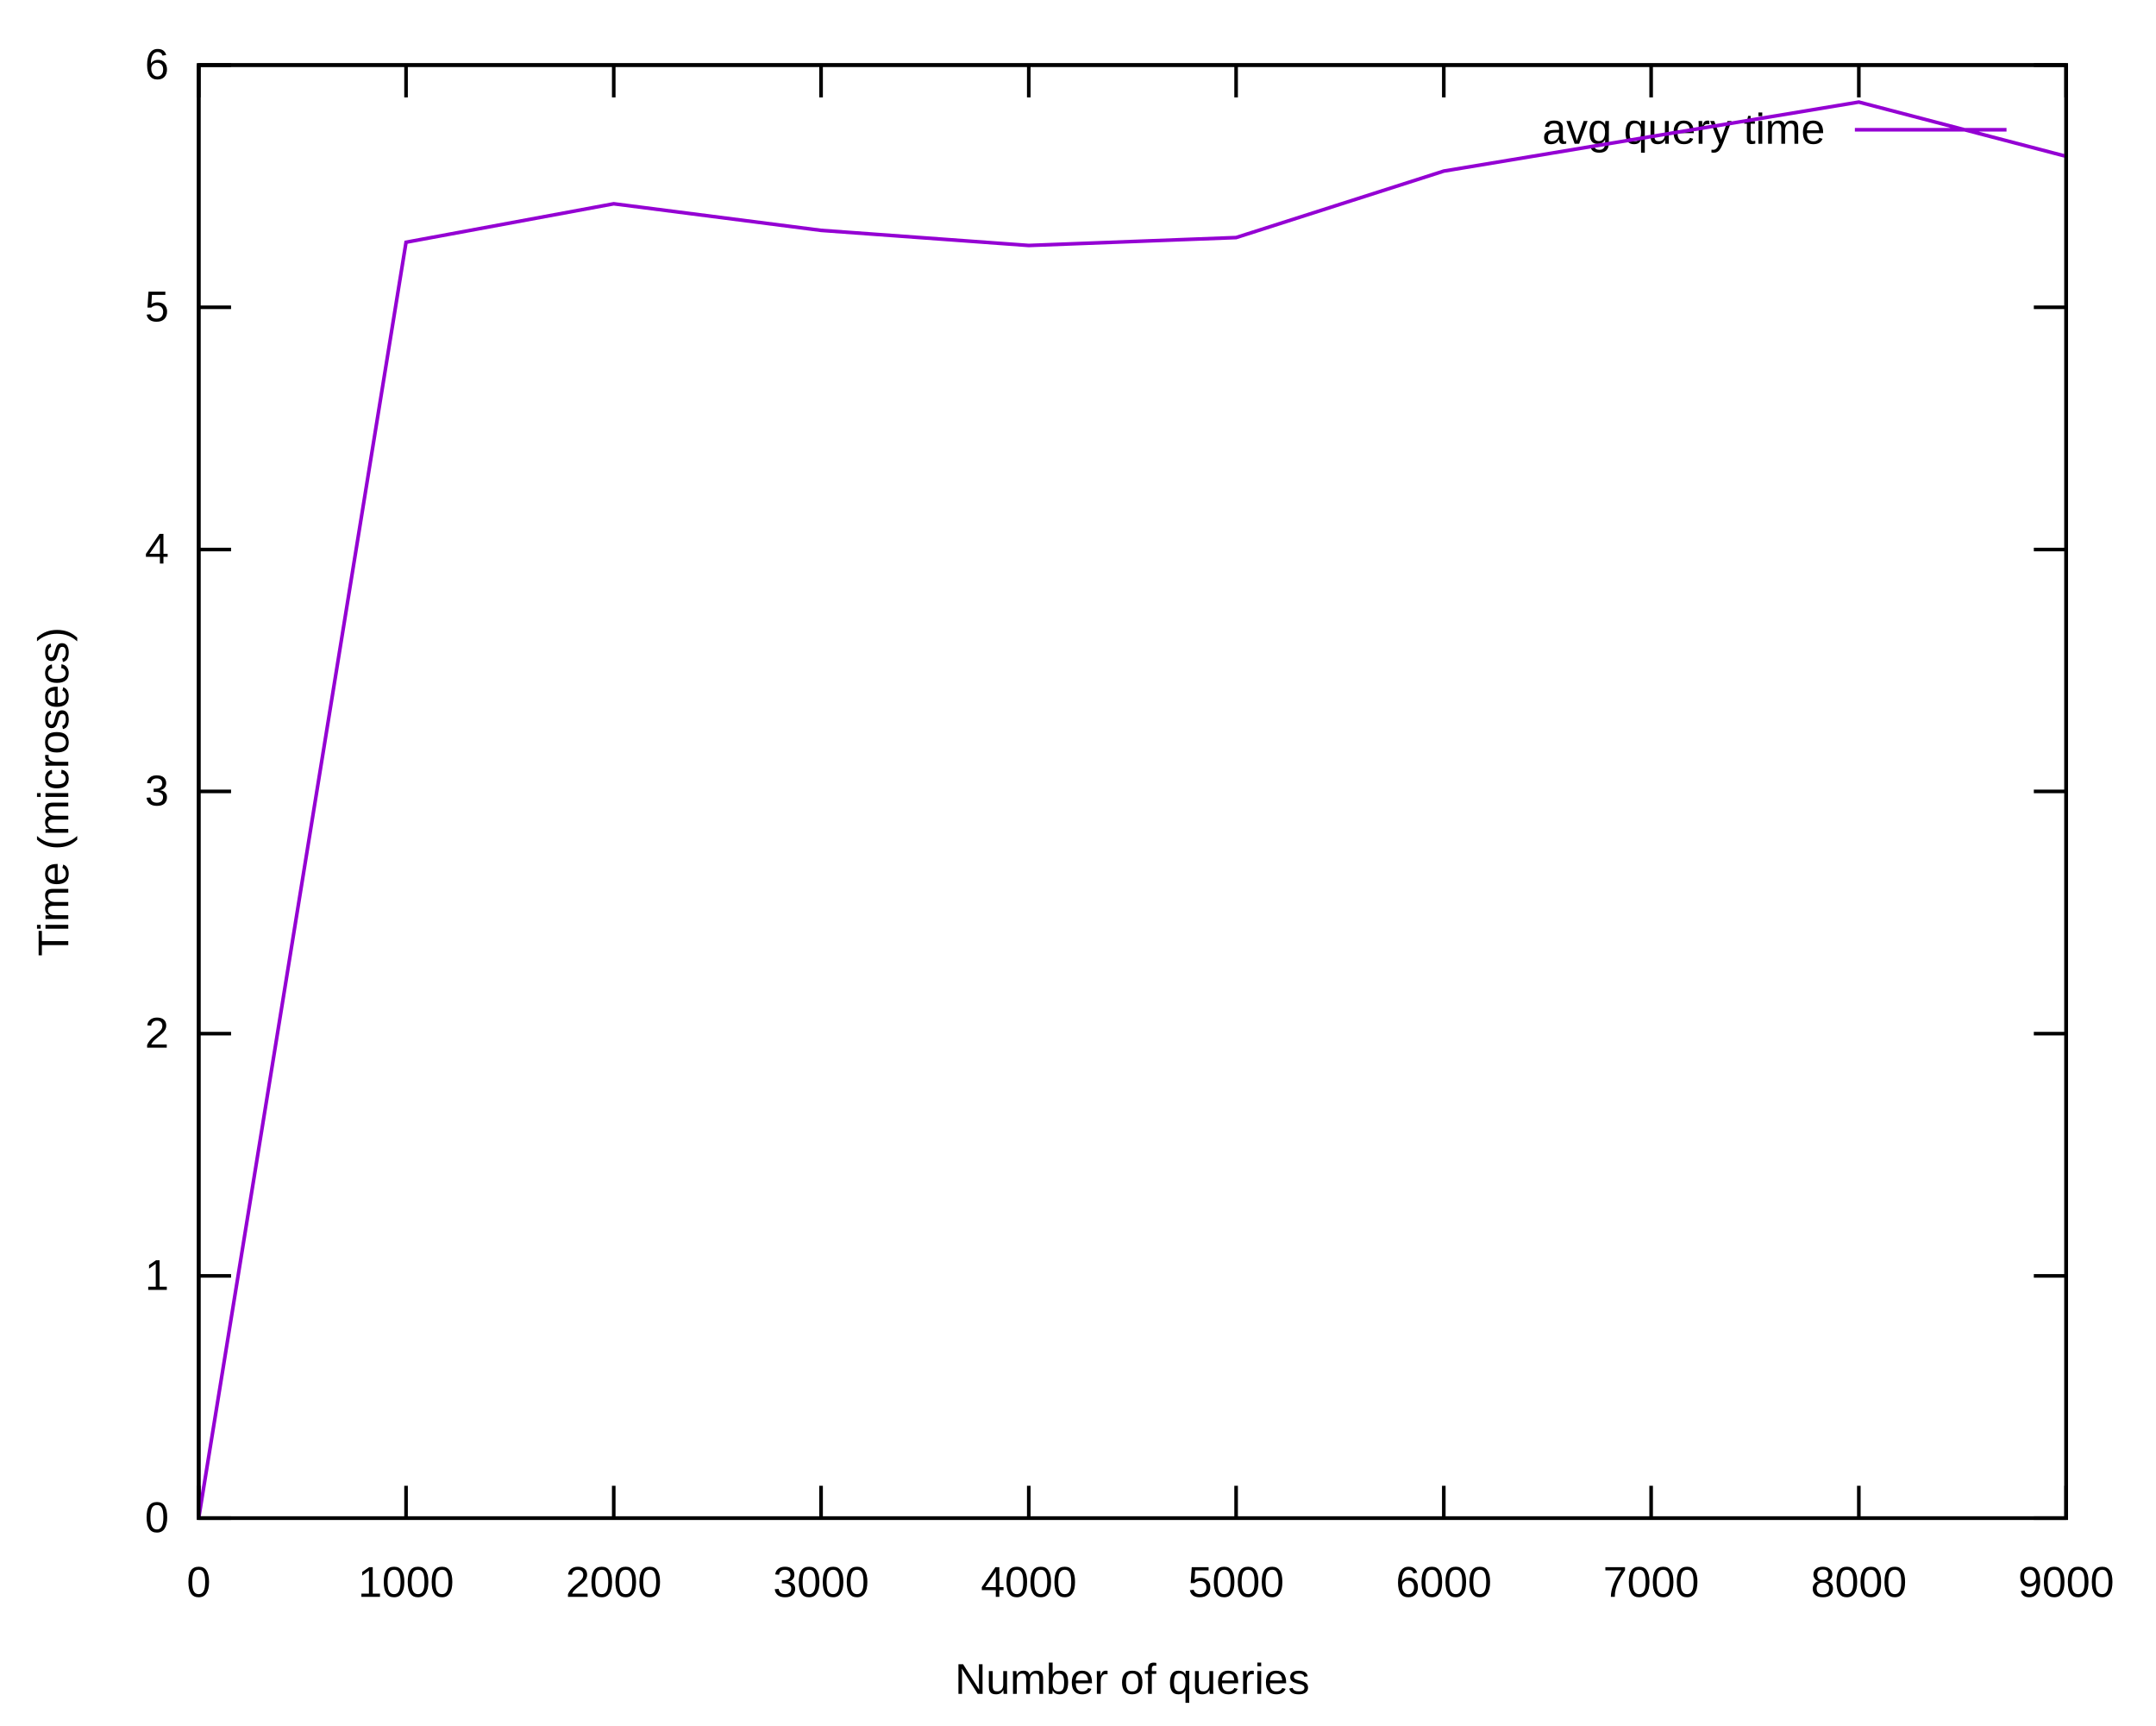
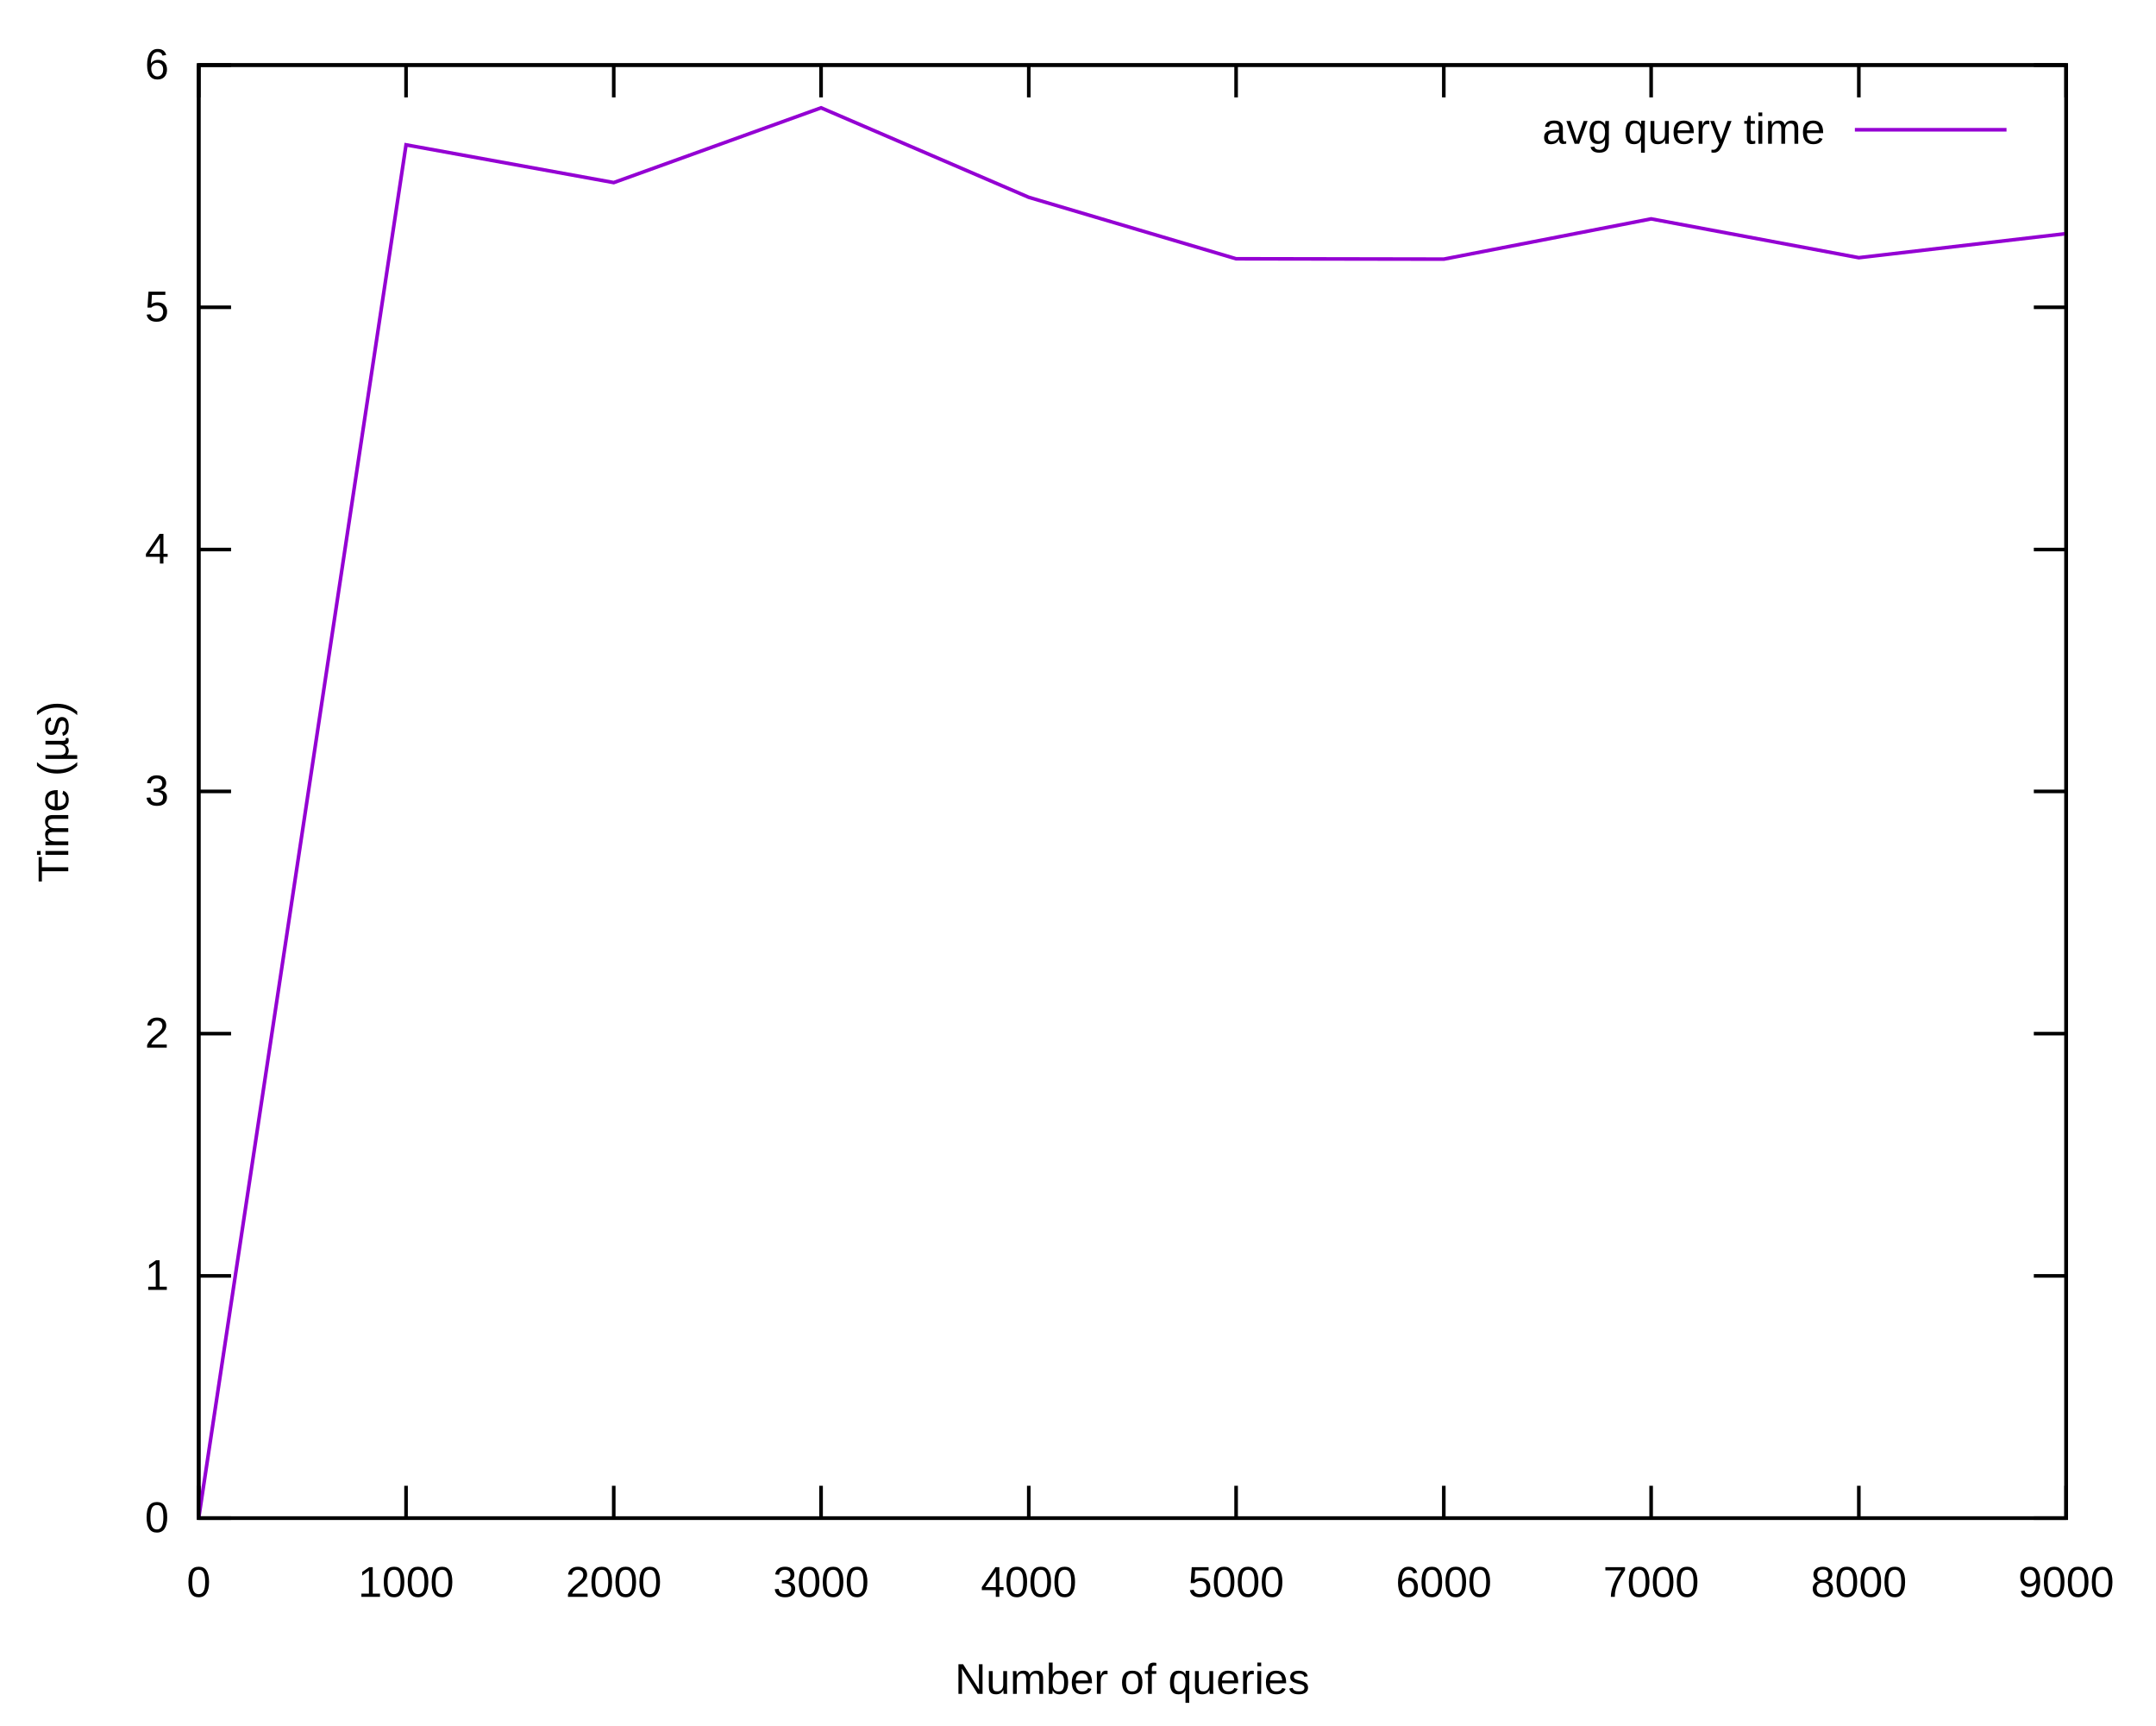
<svg xmlns="http://www.w3.org/2000/svg" xmlns:xlink="http://www.w3.org/1999/xlink" width="600" height="480" viewBox="0 0 600 480">
  <g id="gnuplot_canvas">
    <rect x="0" y="0" width="600" height="480" fill="none" />
    <defs>
      <circle id="gpDot" r="0.5" stroke-width="0.5" stroke="currentColor" />
      <path id="gpPt0" stroke-width="0.222" stroke="currentColor" d="M-1,0 h2 M0,-1 v2" />
      <path id="gpPt1" stroke-width="0.222" stroke="currentColor" d="M-1,-1 L1,1 M1,-1 L-1,1" />
      <path id="gpPt2" stroke-width="0.222" stroke="currentColor" d="M-1,0 L1,0 M0,-1 L0,1 M-1,-1 L1,1 M-1,1 L1,-1" />
      <rect id="gpPt3" stroke-width="0.222" stroke="currentColor" x="-1" y="-1" width="2" height="2" />
      <rect id="gpPt4" stroke-width="0.222" stroke="currentColor" fill="currentColor" x="-1" y="-1" width="2" height="2" />
      <circle id="gpPt5" stroke-width="0.222" stroke="currentColor" cx="0" cy="0" r="1" />
      <use xlink:href="#gpPt5" id="gpPt6" fill="currentColor" stroke="none" />
      <path id="gpPt7" stroke-width="0.222" stroke="currentColor" d="M0,-1.33 L-1.33,0.67 L1.33,0.67 z" />
      <use xlink:href="#gpPt7" id="gpPt8" fill="currentColor" stroke="none" />
      <use xlink:href="#gpPt7" id="gpPt9" stroke="currentColor" transform="rotate(180)" />
      <use xlink:href="#gpPt9" id="gpPt10" fill="currentColor" stroke="none" />
      <use xlink:href="#gpPt3" id="gpPt11" stroke="currentColor" transform="rotate(45)" />
      <use xlink:href="#gpPt11" id="gpPt12" fill="currentColor" stroke="none" />
      <path id="gpPt13" stroke-width="0.222" stroke="currentColor" d="M0,1.330 L1.265,0.411 L0.782,-1.067 L-0.782,-1.076 L-1.265,0.411 z" />
      <use xlink:href="#gpPt13" id="gpPt14" fill="currentColor" stroke="none" />
      <filter id="textbox" filterUnits="objectBoundingBox" x="0" y="0" height="1" width="1">
        <feFlood flood-color="white" flood-opacity="1" result="bgnd" />
        <feComposite in="SourceGraphic" in2="bgnd" operator="atop" />
      </filter>
      <filter id="greybox" filterUnits="objectBoundingBox" x="0" y="0" height="1" width="1">
        <feFlood flood-color="lightgrey" flood-opacity="1" result="grey" />
        <feComposite in="SourceGraphic" in2="grey" operator="atop" />
      </filter>
    </defs>
    <g fill="none" color="white" stroke="currentColor" stroke-width="1.00" stroke-linecap="butt" stroke-linejoin="miter">
</g>
    <g fill="none" color="black" stroke="currentColor" stroke-width="1.00" stroke-linecap="butt" stroke-linejoin="miter">
      <path stroke="black" d="M55.3,422.4 L64.3,422.4 M575.0,422.4 L566.0,422.4  " />
      <g transform="translate(47.0,426.3)" stroke="none" fill="black" font-family="Arial" font-size="12.00" text-anchor="end">
        <text>
          <tspan font-family="Arial"> 0</tspan>
        </text>
      </g>
    </g>
    <g fill="none" color="black" stroke="currentColor" stroke-width="1.00" stroke-linecap="butt" stroke-linejoin="miter">
      <path stroke="black" d="M55.3,355.0 L64.3,355.0 M575.0,355.0 L566.0,355.0  " />
      <g transform="translate(47.0,358.9)" stroke="none" fill="black" font-family="Arial" font-size="12.00" text-anchor="end">
        <text>
          <tspan font-family="Arial"> 1</tspan>
        </text>
      </g>
    </g>
    <g fill="none" color="black" stroke="currentColor" stroke-width="1.00" stroke-linecap="butt" stroke-linejoin="miter">
      <path stroke="black" d="M55.3,287.6 L64.3,287.6 M575.0,287.6 L566.0,287.6  " />
      <g transform="translate(47.0,291.5)" stroke="none" fill="black" font-family="Arial" font-size="12.00" text-anchor="end">
        <text>
          <tspan font-family="Arial"> 2</tspan>
        </text>
      </g>
    </g>
    <g fill="none" color="black" stroke="currentColor" stroke-width="1.00" stroke-linecap="butt" stroke-linejoin="miter">
      <path stroke="black" d="M55.3,220.2 L64.3,220.2 M575.0,220.2 L566.0,220.2  " />
      <g transform="translate(47.0,224.1)" stroke="none" fill="black" font-family="Arial" font-size="12.00" text-anchor="end">
        <text>
          <tspan font-family="Arial"> 3</tspan>
        </text>
      </g>
    </g>
    <g fill="none" color="black" stroke="currentColor" stroke-width="1.00" stroke-linecap="butt" stroke-linejoin="miter">
      <path stroke="black" d="M55.3,152.9 L64.3,152.9 M575.0,152.9 L566.0,152.9  " />
      <g transform="translate(47.0,156.8)" stroke="none" fill="black" font-family="Arial" font-size="12.00" text-anchor="end">
        <text>
          <tspan font-family="Arial"> 4</tspan>
        </text>
      </g>
    </g>
    <g fill="none" color="black" stroke="currentColor" stroke-width="1.00" stroke-linecap="butt" stroke-linejoin="miter">
      <path stroke="black" d="M55.3,85.5 L64.3,85.5 M575.0,85.5 L566.0,85.5  " />
      <g transform="translate(47.0,89.4)" stroke="none" fill="black" font-family="Arial" font-size="12.00" text-anchor="end">
        <text>
          <tspan font-family="Arial"> 5</tspan>
        </text>
      </g>
    </g>
    <g fill="none" color="black" stroke="currentColor" stroke-width="1.00" stroke-linecap="butt" stroke-linejoin="miter">
      <path stroke="black" d="M55.3,18.1 L64.3,18.1 M575.0,18.1 L566.0,18.1  " />
      <g transform="translate(47.0,22.0)" stroke="none" fill="black" font-family="Arial" font-size="12.00" text-anchor="end">
        <text>
          <tspan font-family="Arial"> 6</tspan>
        </text>
      </g>
    </g>
    <g fill="none" color="black" stroke="currentColor" stroke-width="1.00" stroke-linecap="butt" stroke-linejoin="miter">
      <path stroke="black" d="M55.3,422.4 L55.3,413.4 M55.3,18.1 L55.3,27.1  " />
      <g transform="translate(55.3,444.3)" stroke="none" fill="black" font-family="Arial" font-size="12.00" text-anchor="middle">
        <text>
          <tspan font-family="Arial"> 0</tspan>
        </text>
      </g>
    </g>
    <g fill="none" color="black" stroke="currentColor" stroke-width="1.00" stroke-linecap="butt" stroke-linejoin="miter">
      <path stroke="black" d="M113.0,422.4 L113.0,413.4 M113.0,18.1 L113.0,27.1  " />
      <g transform="translate(113.0,444.3)" stroke="none" fill="black" font-family="Arial" font-size="12.00" text-anchor="middle">
        <text>
          <tspan font-family="Arial"> 1000</tspan>
        </text>
      </g>
    </g>
    <g fill="none" color="black" stroke="currentColor" stroke-width="1.00" stroke-linecap="butt" stroke-linejoin="miter">
      <path stroke="black" d="M170.8,422.4 L170.8,413.4 M170.8,18.1 L170.8,27.1  " />
      <g transform="translate(170.8,444.3)" stroke="none" fill="black" font-family="Arial" font-size="12.00" text-anchor="middle">
        <text>
          <tspan font-family="Arial"> 2000</tspan>
        </text>
      </g>
    </g>
    <g fill="none" color="black" stroke="currentColor" stroke-width="1.00" stroke-linecap="butt" stroke-linejoin="miter">
      <path stroke="black" d="M228.5,422.4 L228.5,413.4 M228.5,18.1 L228.5,27.1  " />
      <g transform="translate(228.5,444.3)" stroke="none" fill="black" font-family="Arial" font-size="12.00" text-anchor="middle">
        <text>
          <tspan font-family="Arial"> 3000</tspan>
        </text>
      </g>
    </g>
    <g fill="none" color="black" stroke="currentColor" stroke-width="1.00" stroke-linecap="butt" stroke-linejoin="miter">
      <path stroke="black" d="M286.3,422.4 L286.3,413.4 M286.3,18.1 L286.3,27.1  " />
      <g transform="translate(286.3,444.3)" stroke="none" fill="black" font-family="Arial" font-size="12.00" text-anchor="middle">
        <text>
          <tspan font-family="Arial"> 4000</tspan>
        </text>
      </g>
    </g>
    <g fill="none" color="black" stroke="currentColor" stroke-width="1.00" stroke-linecap="butt" stroke-linejoin="miter">
      <path stroke="black" d="M344.0,422.4 L344.0,413.4 M344.0,18.1 L344.0,27.1  " />
      <g transform="translate(344.0,444.3)" stroke="none" fill="black" font-family="Arial" font-size="12.00" text-anchor="middle">
        <text>
          <tspan font-family="Arial"> 5000</tspan>
        </text>
      </g>
    </g>
    <g fill="none" color="black" stroke="currentColor" stroke-width="1.00" stroke-linecap="butt" stroke-linejoin="miter">
      <path stroke="black" d="M401.8,422.4 L401.8,413.4 M401.8,18.1 L401.8,27.1  " />
      <g transform="translate(401.8,444.3)" stroke="none" fill="black" font-family="Arial" font-size="12.00" text-anchor="middle">
        <text>
          <tspan font-family="Arial"> 6000</tspan>
        </text>
      </g>
    </g>
    <g fill="none" color="black" stroke="currentColor" stroke-width="1.00" stroke-linecap="butt" stroke-linejoin="miter">
      <path stroke="black" d="M459.5,422.4 L459.5,413.4 M459.5,18.1 L459.5,27.1  " />
      <g transform="translate(459.5,444.3)" stroke="none" fill="black" font-family="Arial" font-size="12.00" text-anchor="middle">
        <text>
          <tspan font-family="Arial"> 7000</tspan>
        </text>
      </g>
    </g>
    <g fill="none" color="black" stroke="currentColor" stroke-width="1.00" stroke-linecap="butt" stroke-linejoin="miter">
      <path stroke="black" d="M517.3,422.4 L517.3,413.4 M517.3,18.1 L517.3,27.1  " />
      <g transform="translate(517.3,444.3)" stroke="none" fill="black" font-family="Arial" font-size="12.00" text-anchor="middle">
        <text>
          <tspan font-family="Arial"> 8000</tspan>
        </text>
      </g>
    </g>
    <g fill="none" color="black" stroke="currentColor" stroke-width="1.00" stroke-linecap="butt" stroke-linejoin="miter">
      <path stroke="black" d="M575.0,422.4 L575.0,413.4 M575.0,18.1 L575.0,27.1  " />
      <g transform="translate(575.0,444.3)" stroke="none" fill="black" font-family="Arial" font-size="12.00" text-anchor="middle">
        <text>
          <tspan font-family="Arial"> 9000</tspan>
        </text>
      </g>
    </g>
    <g fill="none" color="black" stroke="currentColor" stroke-width="1.00" stroke-linecap="butt" stroke-linejoin="miter">
</g>
    <g fill="none" color="black" stroke="currentColor" stroke-width="1.00" stroke-linecap="butt" stroke-linejoin="miter">
      <path stroke="black" d="M55.3,18.1 L55.3,422.4 L575.0,422.4 L575.0,18.1 L55.3,18.1 Z  " />
    </g>
    <g fill="none" color="black" stroke="currentColor" stroke-width="1.00" stroke-linecap="butt" stroke-linejoin="miter">
      <g transform="translate(19.0,220.3) rotate(270)" stroke="none" fill="black" font-family="Arial" font-size="12.00" text-anchor="middle">
        <text>
-           <tspan font-family="Arial">Time (microsecs)</tspan>
+           <tspan font-family="Arial">Time (µs)</tspan>
        </text>
      </g>
    </g>
    <g fill="none" color="black" stroke="currentColor" stroke-width="1.00" stroke-linecap="butt" stroke-linejoin="miter">
      <g transform="translate(315.1,471.3)" stroke="none" fill="black" font-family="Arial" font-size="12.00" text-anchor="middle">
        <text>
          <tspan font-family="Arial">Number of queries</tspan>
        </text>
      </g>
    </g>
    <g fill="none" color="black" stroke="currentColor" stroke-width="1.00" stroke-linecap="butt" stroke-linejoin="miter">
</g>
    <g id="gnuplot_plot_1">
      <g fill="none" color="black" stroke="currentColor" stroke-width="1.00" stroke-linecap="butt" stroke-linejoin="miter">
        <g transform="translate(507.9,40.0)" stroke="none" fill="black" font-family="Arial" font-size="12.00" text-anchor="end">
          <text>
            <tspan font-family="Arial">avg query time</tspan>
          </text>
        </g>
      </g>
      <g fill="none" color="black" stroke="currentColor" stroke-width="1.00" stroke-linecap="butt" stroke-linejoin="miter">
-         <path stroke="rgb(148,   0, 211)" d="M516.2,36.1 L558.4,36.1 M55.3,422.4 L113.0,67.4 L170.8,56.7 L228.5,64.1 L286.3,68.3 L344.0,66.1   L401.8,47.6 L459.5,38.0 L517.3,28.4 L575.0,43.5  " />
+         <path stroke="rgb(148,   0, 211)" d="M516.2,36.1 L558.4,36.1 M55.3,422.4 L113.0,40.3 L170.8,50.8 L228.5,30.0 L286.3,54.9 L344.0,72.0   L401.8,72.1 L459.5,60.9 L517.3,71.7 L575.0,65.0  " />
      </g>
    </g>
    <g fill="none" color="white" stroke="rgb(148,   0, 211)" stroke-width="2.00" stroke-linecap="butt" stroke-linejoin="miter">
</g>
    <g fill="none" color="black" stroke="currentColor" stroke-width="2.00" stroke-linecap="butt" stroke-linejoin="miter">
</g>
    <g fill="none" color="black" stroke="black" stroke-width="1.00" stroke-linecap="butt" stroke-linejoin="miter">
</g>
    <g fill="none" color="black" stroke="currentColor" stroke-width="1.00" stroke-linecap="butt" stroke-linejoin="miter">
      <path stroke="black" d="M55.3,18.1 L55.3,422.4 L575.0,422.4 L575.0,18.1 L55.3,18.1 Z  " />
    </g>
    <g fill="none" color="black" stroke="currentColor" stroke-width="1.00" stroke-linecap="butt" stroke-linejoin="miter">
</g>
  </g>
</svg>
